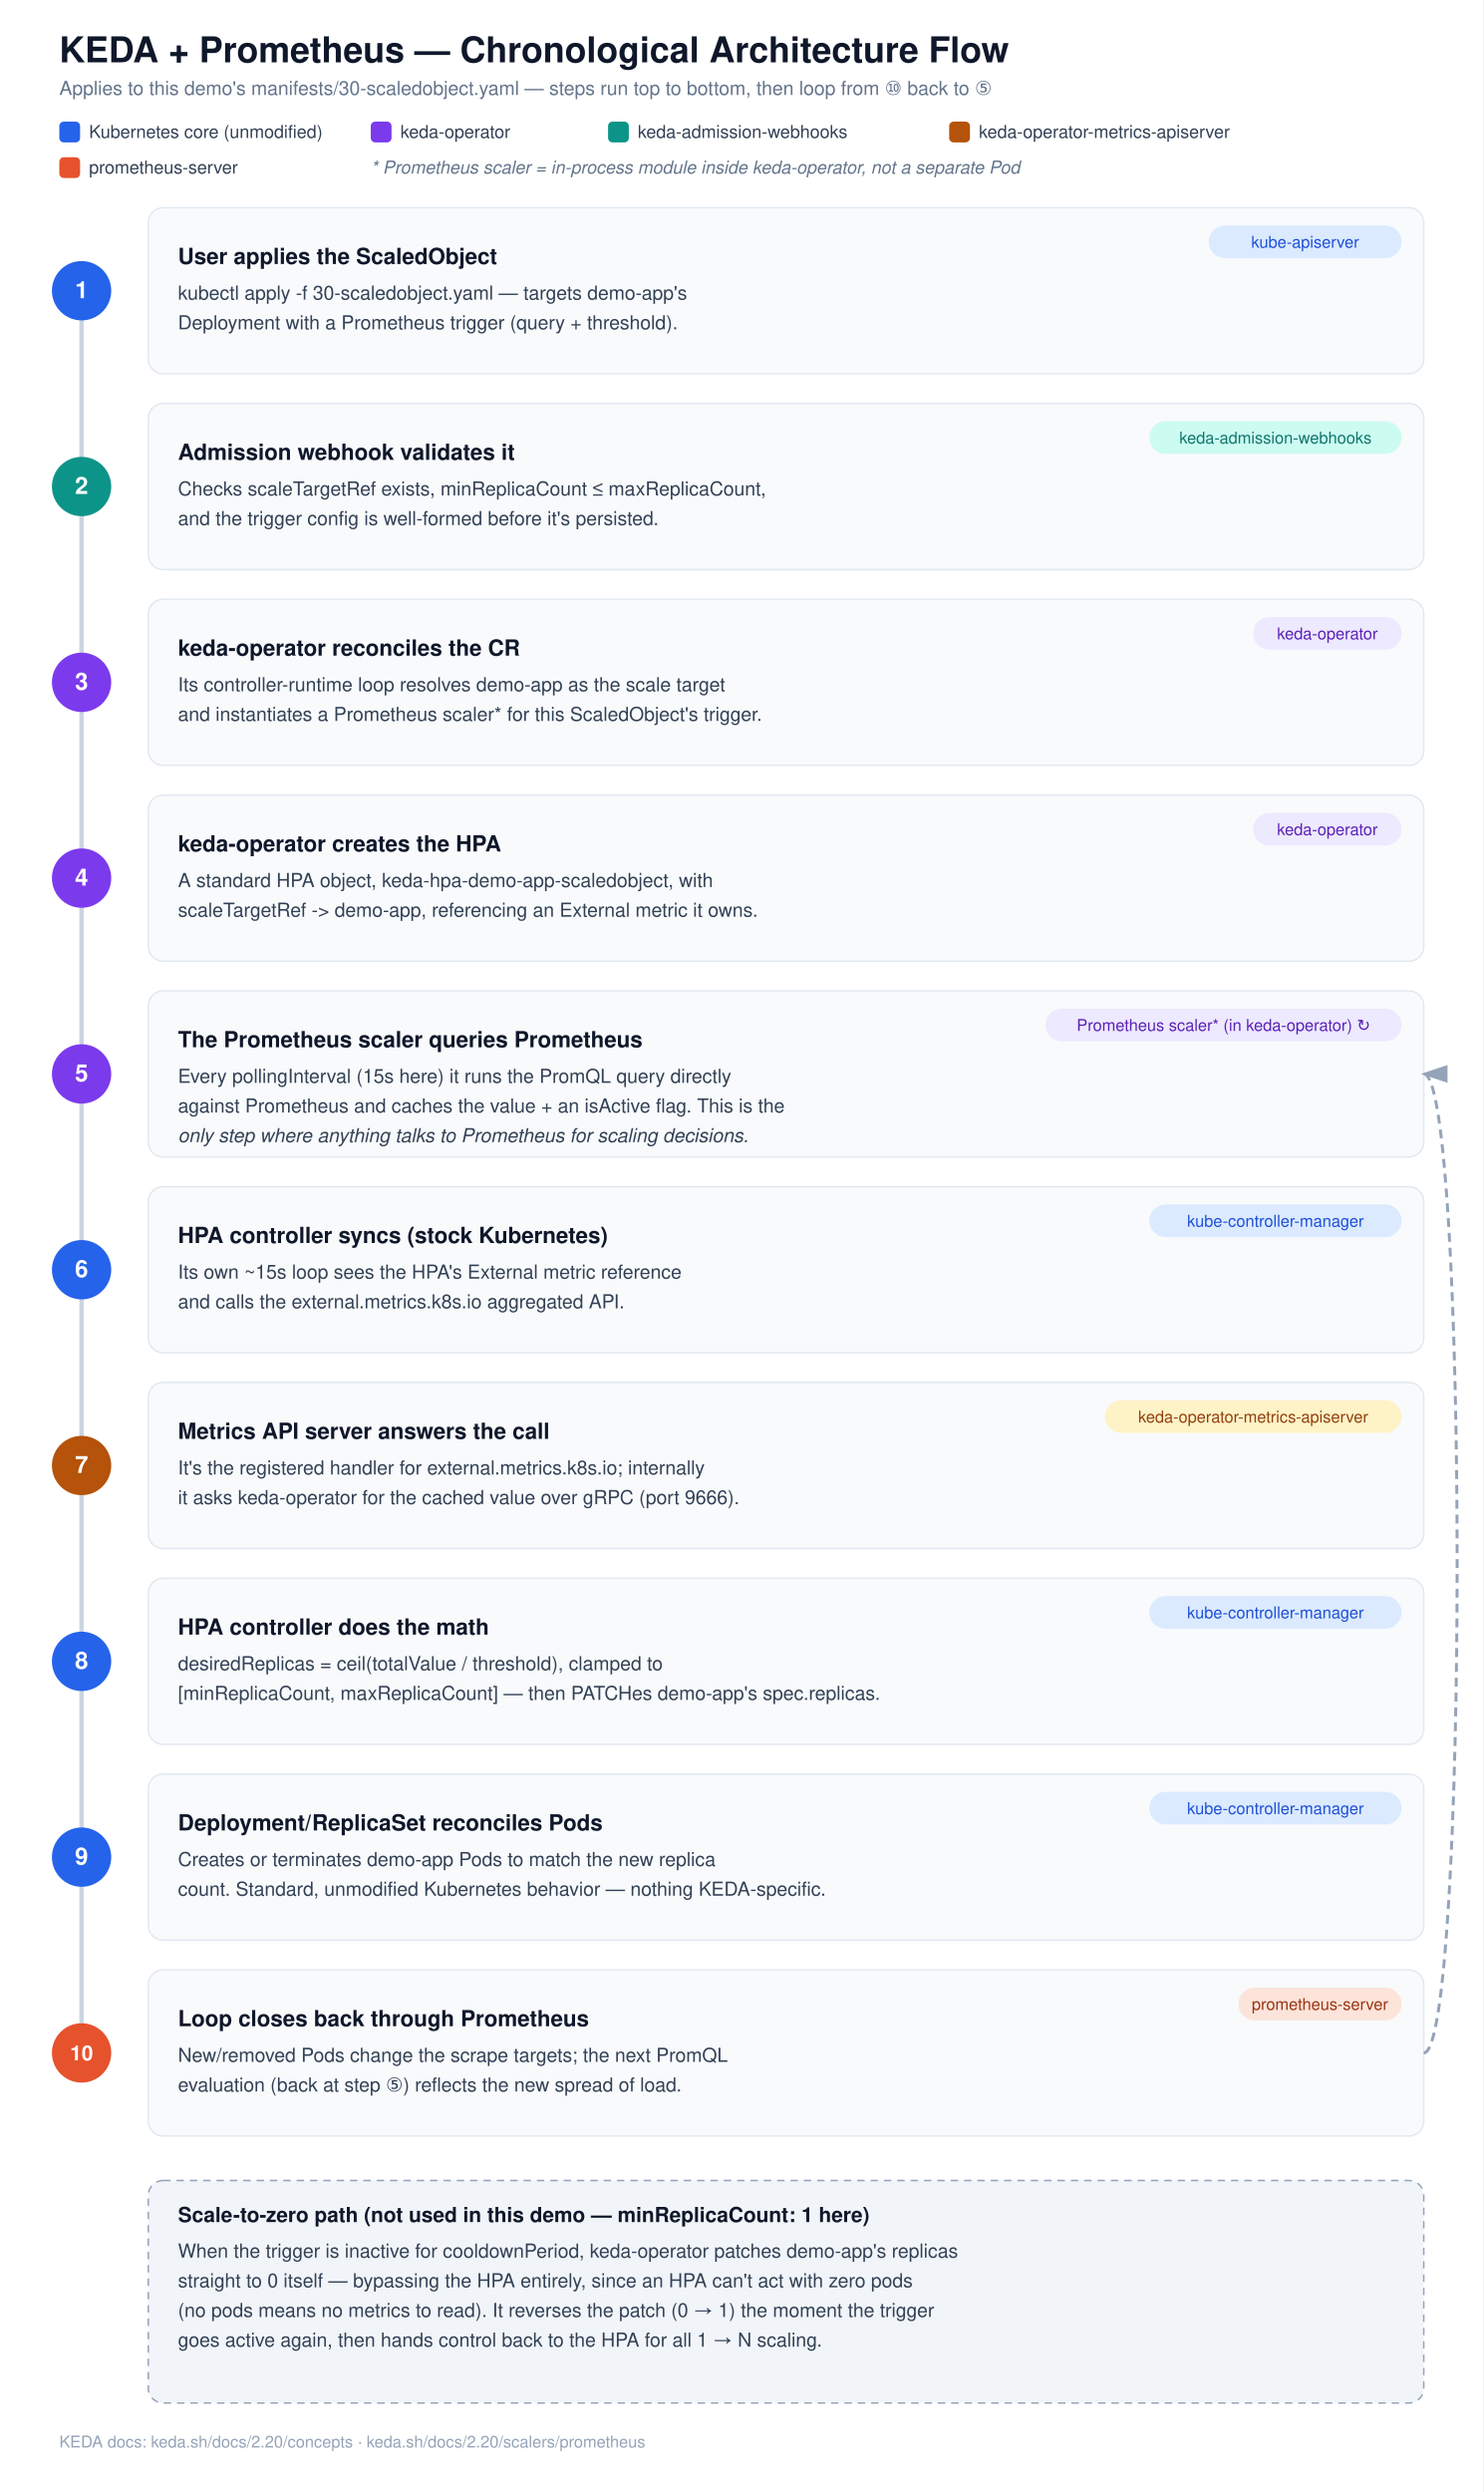
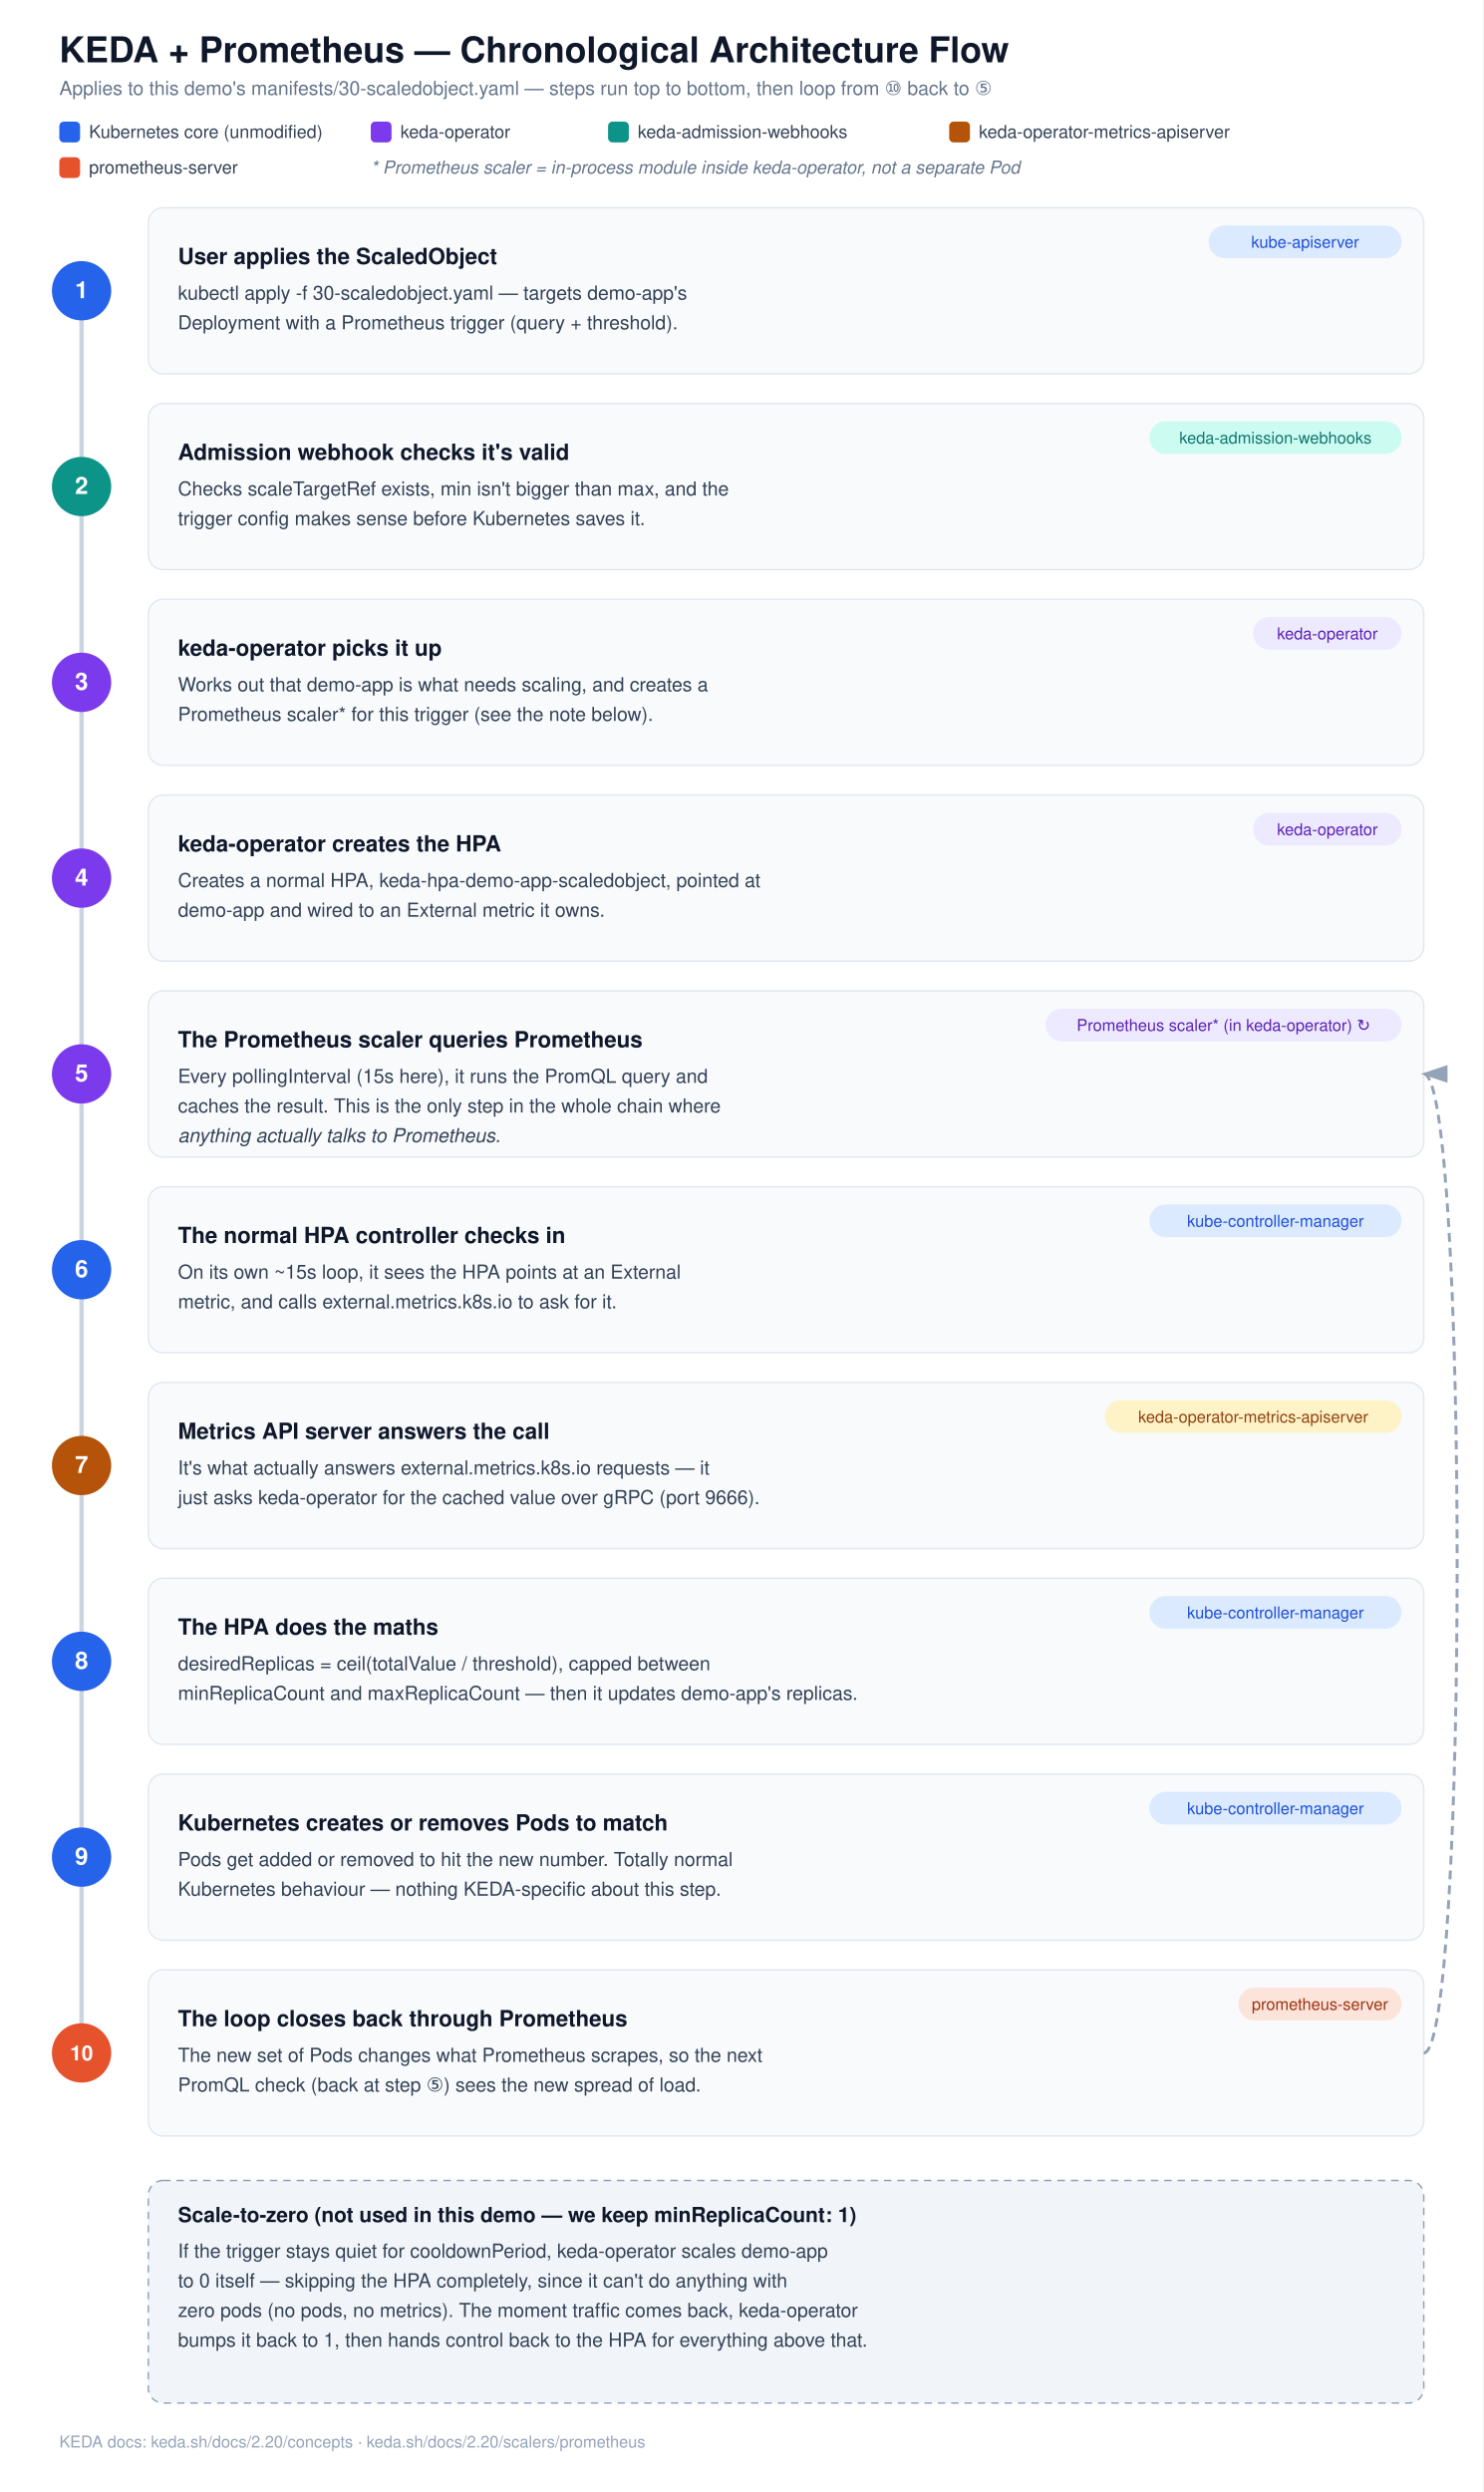
<svg xmlns="http://www.w3.org/2000/svg" viewBox="0 0 1000 1680" font-family="Segoe UI, Helvetica, Arial, sans-serif">
  <rect x="0" y="0" width="1000" height="1680" fill="#ffffff" />
  <text x="40" y="42" font-size="24" font-weight="700" fill="#0f172a">KEDA + Prometheus — Chronological Architecture Flow</text>
  <text x="40" y="64" font-size="13" fill="#64748b">Applies to this demo's manifests/30-scaledobject.yaml — steps run top to bottom, then loop from ⑩ back to ⑤</text>
  <g font-size="12" fill="#334155">
    <rect x="40" y="82" width="14" height="14" rx="3" fill="#2563EB" />
    <text x="60" y="93">Kubernetes core (unmodified)</text>
    <rect x="250" y="82" width="14" height="14" rx="3" fill="#7C3AED" />
    <text x="270" y="93">keda-operator</text>
    <rect x="410" y="82" width="14" height="14" rx="3" fill="#0D9488" />
    <text x="430" y="93">keda-admission-webhooks</text>
    <rect x="640" y="82" width="14" height="14" rx="3" fill="#B45309" />
    <text x="660" y="93">keda-operator-metrics-apiserver</text>
    <rect x="40" y="106" width="14" height="14" rx="3" fill="#E6522C" />
    <text x="60" y="117">prometheus-server</text>
    <text x="250" y="117" font-style="italic" fill="#64748b">* Prometheus scaler = in-process module inside keda-operator, not a separate Pod</text>
  </g>
  <line x1="55" y1="196" x2="55" y2="1384" stroke="#CBD5E1" stroke-width="3" />
  <g>
    <circle cx="55" cy="196" r="20" fill="#2563EB" />
    <text x="55" y="201" font-size="16" font-weight="700" fill="#ffffff" text-anchor="middle">1</text>
    <rect x="100" y="140" width="860" height="112" rx="10" fill="#F8FAFC" stroke="#E2E8F0" />
    <rect x="815" y="152" width="130" height="22" rx="11" fill="#DBEAFE" />
    <text x="880" y="167" font-size="11" fill="#1D4ED8" text-anchor="middle">kube-apiserver</text>
    <text x="120" y="178" font-size="15" font-weight="700" fill="#0f172a">User applies the ScaledObject</text>
    <text x="120" y="202" font-size="13" fill="#334155">kubectl apply -f 30-scaledobject.yaml — targets demo-app's</text>
    <text x="120" y="222" font-size="13" fill="#334155">Deployment with a Prometheus trigger (query + threshold).</text>
  </g>
  <g>
    <circle cx="55" cy="328" r="20" fill="#0D9488" />
    <text x="55" y="333" font-size="16" font-weight="700" fill="#ffffff" text-anchor="middle">2</text>
    <rect x="100" y="272" width="860" height="112" rx="10" fill="#F8FAFC" stroke="#E2E8F0" />
    <rect x="775" y="284" width="170" height="22" rx="11" fill="#CCFBF1" />
    <text x="860" y="299" font-size="11" fill="#0F766E" text-anchor="middle">keda-admission-webhooks</text>
-     <text x="120" y="310" font-size="15" font-weight="700" fill="#0f172a">Admission webhook validates it</text>
-     <text x="120" y="334" font-size="13" fill="#334155">Checks scaleTargetRef exists, minReplicaCount ≤ maxReplicaCount,</text>
-     <text x="120" y="354" font-size="13" fill="#334155">and the trigger config is well-formed before it's persisted.</text>
+     <text x="120" y="310" font-size="15" font-weight="700" fill="#0f172a">Admission webhook checks it's valid</text>
+     <text x="120" y="334" font-size="13" fill="#334155">Checks scaleTargetRef exists, min isn't bigger than max, and the</text>
+     <text x="120" y="354" font-size="13" fill="#334155">trigger config makes sense before Kubernetes saves it.</text>
  </g>
  <g>
    <circle cx="55" cy="460" r="20" fill="#7C3AED" />
    <text x="55" y="465" font-size="16" font-weight="700" fill="#ffffff" text-anchor="middle">3</text>
    <rect x="100" y="404" width="860" height="112" rx="10" fill="#F8FAFC" stroke="#E2E8F0" />
    <rect x="845" y="416" width="100" height="22" rx="11" fill="#EDE9FE" />
    <text x="895" y="431" font-size="11" fill="#5B21B6" text-anchor="middle">keda-operator</text>
-     <text x="120" y="442" font-size="15" font-weight="700" fill="#0f172a">keda-operator reconciles the CR</text>
-     <text x="120" y="466" font-size="13" fill="#334155">Its controller-runtime loop resolves demo-app as the scale target</text>
-     <text x="120" y="486" font-size="13" fill="#334155">and instantiates a Prometheus scaler* for this ScaledObject's trigger.</text>
+     <text x="120" y="442" font-size="15" font-weight="700" fill="#0f172a">keda-operator picks it up</text>
+     <text x="120" y="466" font-size="13" fill="#334155">Works out that demo-app is what needs scaling, and creates a</text>
+     <text x="120" y="486" font-size="13" fill="#334155">Prometheus scaler* for this trigger (see the note below).</text>
  </g>
  <g>
    <circle cx="55" cy="592" r="20" fill="#7C3AED" />
    <text x="55" y="597" font-size="16" font-weight="700" fill="#ffffff" text-anchor="middle">4</text>
    <rect x="100" y="536" width="860" height="112" rx="10" fill="#F8FAFC" stroke="#E2E8F0" />
    <rect x="845" y="548" width="100" height="22" rx="11" fill="#EDE9FE" />
    <text x="895" y="563" font-size="11" fill="#5B21B6" text-anchor="middle">keda-operator</text>
    <text x="120" y="574" font-size="15" font-weight="700" fill="#0f172a">keda-operator creates the HPA</text>
-     <text x="120" y="598" font-size="13" fill="#334155">A standard HPA object, keda-hpa-demo-app-scaledobject, with</text>
-     <text x="120" y="618" font-size="13" fill="#334155">scaleTargetRef -&gt; demo-app, referencing an External metric it owns.</text>
+     <text x="120" y="598" font-size="13" fill="#334155">Creates a normal HPA, keda-hpa-demo-app-scaledobject, pointed at</text>
+     <text x="120" y="618" font-size="13" fill="#334155">demo-app and wired to an External metric it owns.</text>
  </g>
  <g>
    <circle cx="55" cy="724" r="20" fill="#7C3AED" />
    <text x="55" y="729" font-size="16" font-weight="700" fill="#ffffff" text-anchor="middle">5</text>
    <rect x="100" y="668" width="860" height="112" rx="10" fill="#F8FAFC" stroke="#E2E8F0" />
    <rect x="705" y="680" width="240" height="22" rx="11" fill="#EDE9FE" />
    <text x="825" y="695" font-size="11" fill="#5B21B6" text-anchor="middle">Prometheus scaler* (in keda-operator) ↻</text>
    <text x="120" y="706" font-size="15" font-weight="700" fill="#0f172a">The Prometheus scaler queries Prometheus</text>
-     <text x="120" y="730" font-size="13" fill="#334155">Every pollingInterval (15s here) it runs the PromQL query directly</text>
-     <text x="120" y="750" font-size="13" fill="#334155">against Prometheus and caches the value + an isActive flag. This is the</text>
-     <text x="120" y="770" font-size="13" fill="#334155" font-style="italic">only step where anything talks to Prometheus for scaling decisions.</text>
+     <text x="120" y="730" font-size="13" fill="#334155">Every pollingInterval (15s here), it runs the PromQL query and</text>
+     <text x="120" y="750" font-size="13" fill="#334155">caches the result. This is the only step in the whole chain where</text>
+     <text x="120" y="770" font-size="13" fill="#334155" font-style="italic">anything actually talks to Prometheus.</text>
  </g>
  <g>
    <circle cx="55" cy="856" r="20" fill="#2563EB" />
    <text x="55" y="861" font-size="16" font-weight="700" fill="#ffffff" text-anchor="middle">6</text>
    <rect x="100" y="800" width="860" height="112" rx="10" fill="#F8FAFC" stroke="#E2E8F0" />
    <rect x="775" y="812" width="170" height="22" rx="11" fill="#DBEAFE" />
    <text x="860" y="827" font-size="11" fill="#1D4ED8" text-anchor="middle">kube-controller-manager</text>
-     <text x="120" y="838" font-size="15" font-weight="700" fill="#0f172a">HPA controller syncs (stock Kubernetes)</text>
-     <text x="120" y="862" font-size="13" fill="#334155">Its own ~15s loop sees the HPA's External metric reference</text>
-     <text x="120" y="882" font-size="13" fill="#334155">and calls the external.metrics.k8s.io aggregated API.</text>
+     <text x="120" y="838" font-size="15" font-weight="700" fill="#0f172a">The normal HPA controller checks in</text>
+     <text x="120" y="862" font-size="13" fill="#334155">On its own ~15s loop, it sees the HPA points at an External</text>
+     <text x="120" y="882" font-size="13" fill="#334155">metric, and calls external.metrics.k8s.io to ask for it.</text>
  </g>
  <g>
    <circle cx="55" cy="988" r="20" fill="#B45309" />
    <text x="55" y="993" font-size="16" font-weight="700" fill="#ffffff" text-anchor="middle">7</text>
    <rect x="100" y="932" width="860" height="112" rx="10" fill="#F8FAFC" stroke="#E2E8F0" />
    <rect x="745" y="944" width="200" height="22" rx="11" fill="#FEF3C7" />
    <text x="845" y="959" font-size="11" fill="#92400E" text-anchor="middle">keda-operator-metrics-apiserver</text>
    <text x="120" y="970" font-size="15" font-weight="700" fill="#0f172a">Metrics API server answers the call</text>
-     <text x="120" y="994" font-size="13" fill="#334155">It's the registered handler for external.metrics.k8s.io; internally</text>
-     <text x="120" y="1014" font-size="13" fill="#334155">it asks keda-operator for the cached value over gRPC (port 9666).</text>
+     <text x="120" y="994" font-size="13" fill="#334155">It's what actually answers external.metrics.k8s.io requests — it</text>
+     <text x="120" y="1014" font-size="13" fill="#334155">just asks keda-operator for the cached value over gRPC (port 9666).</text>
  </g>
  <g>
    <circle cx="55" cy="1120" r="20" fill="#2563EB" />
    <text x="55" y="1125" font-size="16" font-weight="700" fill="#ffffff" text-anchor="middle">8</text>
    <rect x="100" y="1064" width="860" height="112" rx="10" fill="#F8FAFC" stroke="#E2E8F0" />
    <rect x="775" y="1076" width="170" height="22" rx="11" fill="#DBEAFE" />
    <text x="860" y="1091" font-size="11" fill="#1D4ED8" text-anchor="middle">kube-controller-manager</text>
-     <text x="120" y="1102" font-size="15" font-weight="700" fill="#0f172a">HPA controller does the math</text>
-     <text x="120" y="1126" font-size="13" fill="#334155">desiredReplicas = ceil(totalValue / threshold), clamped to</text>
-     <text x="120" y="1146" font-size="13" fill="#334155">[minReplicaCount, maxReplicaCount] — then PATCHes demo-app's spec.replicas.</text>
+     <text x="120" y="1102" font-size="15" font-weight="700" fill="#0f172a">The HPA does the maths</text>
+     <text x="120" y="1126" font-size="13" fill="#334155">desiredReplicas = ceil(totalValue / threshold), capped between</text>
+     <text x="120" y="1146" font-size="13" fill="#334155">minReplicaCount and maxReplicaCount — then it updates demo-app's replicas.</text>
  </g>
  <g>
    <circle cx="55" cy="1252" r="20" fill="#2563EB" />
    <text x="55" y="1257" font-size="16" font-weight="700" fill="#ffffff" text-anchor="middle">9</text>
    <rect x="100" y="1196" width="860" height="112" rx="10" fill="#F8FAFC" stroke="#E2E8F0" />
    <rect x="775" y="1208" width="170" height="22" rx="11" fill="#DBEAFE" />
    <text x="860" y="1223" font-size="11" fill="#1D4ED8" text-anchor="middle">kube-controller-manager</text>
-     <text x="120" y="1234" font-size="15" font-weight="700" fill="#0f172a">Deployment/ReplicaSet reconciles Pods</text>
-     <text x="120" y="1258" font-size="13" fill="#334155">Creates or terminates demo-app Pods to match the new replica</text>
-     <text x="120" y="1278" font-size="13" fill="#334155">count. Standard, unmodified Kubernetes behavior — nothing KEDA-specific.</text>
+     <text x="120" y="1234" font-size="15" font-weight="700" fill="#0f172a">Kubernetes creates or removes Pods to match</text>
+     <text x="120" y="1258" font-size="13" fill="#334155">Pods get added or removed to hit the new number. Totally normal</text>
+     <text x="120" y="1278" font-size="13" fill="#334155">Kubernetes behaviour — nothing KEDA-specific about this step.</text>
  </g>
  <g>
    <circle cx="55" cy="1384" r="20" fill="#E6522C" />
    <text x="55" y="1389" font-size="14" font-weight="700" fill="#ffffff" text-anchor="middle">10</text>
    <rect x="100" y="1328" width="860" height="112" rx="10" fill="#F8FAFC" stroke="#E2E8F0" />
    <rect x="835" y="1340" width="110" height="22" rx="11" fill="#FDE4DA" />
    <text x="890" y="1355" font-size="11" fill="#9A3412" text-anchor="middle">prometheus-server</text>
-     <text x="120" y="1366" font-size="15" font-weight="700" fill="#0f172a">Loop closes back through Prometheus</text>
-     <text x="120" y="1390" font-size="13" fill="#334155">New/removed Pods change the scrape targets; the next PromQL</text>
-     <text x="120" y="1410" font-size="13" fill="#334155">evaluation (back at step ⑤) reflects the new spread of load.</text>
+     <text x="120" y="1366" font-size="15" font-weight="700" fill="#0f172a">The loop closes back through Prometheus</text>
+     <text x="120" y="1390" font-size="13" fill="#334155">The new set of Pods changes what Prometheus scrapes, so the next</text>
+     <text x="120" y="1410" font-size="13" fill="#334155">PromQL check (back at step ⑤) sees the new spread of load.</text>
  </g>
  <path d="M 960 1384 C 990 1384 990 724 960 724" fill="none" stroke="#94A3B8" stroke-width="2" stroke-dasharray="6,4" marker-end="url(#arrow)" />
  <defs>
    <marker id="arrow" markerWidth="10" markerHeight="10" refX="8" refY="3" orient="auto" markerUnits="strokeWidth">
      <path d="M0,0 L0,6 L9,3 z" fill="#94A3B8" />
    </marker>
  </defs>
  <rect x="100" y="1470" width="860" height="150" rx="10" fill="#F1F5F9" stroke="#94A3B8" stroke-dasharray="5,4" />
-   <text x="120" y="1498" font-size="14" font-weight="700" fill="#0f172a">Scale-to-zero path (not used in this demo — minReplicaCount: 1 here)</text>
-   <text x="120" y="1522" font-size="13" fill="#334155">When the trigger is inactive for cooldownPeriod, keda-operator patches demo-app's replicas</text>
-   <text x="120" y="1542" font-size="13" fill="#334155">straight to 0 itself — bypassing the HPA entirely, since an HPA can't act with zero pods</text>
-   <text x="120" y="1562" font-size="13" fill="#334155">(no pods means no metrics to read). It reverses the patch (0 → 1) the moment the trigger</text>
-   <text x="120" y="1582" font-size="13" fill="#334155">goes active again, then hands control back to the HPA for all 1 → N scaling.</text>
+   <text x="120" y="1498" font-size="14" font-weight="700" fill="#0f172a">Scale-to-zero (not used in this demo — we keep minReplicaCount: 1)</text>
+   <text x="120" y="1522" font-size="13" fill="#334155">If the trigger stays quiet for cooldownPeriod, keda-operator scales demo-app</text>
+   <text x="120" y="1542" font-size="13" fill="#334155">to 0 itself — skipping the HPA completely, since it can't do anything with</text>
+   <text x="120" y="1562" font-size="13" fill="#334155">zero pods (no pods, no metrics). The moment traffic comes back, keda-operator</text>
+   <text x="120" y="1582" font-size="13" fill="#334155">bumps it back to 1, then hands control back to the HPA for everything above that.</text>
  <text x="40" y="1650" font-size="11" fill="#94A3B8">KEDA docs: keda.sh/docs/2.20/concepts · keda.sh/docs/2.20/scalers/prometheus</text>
</svg>
